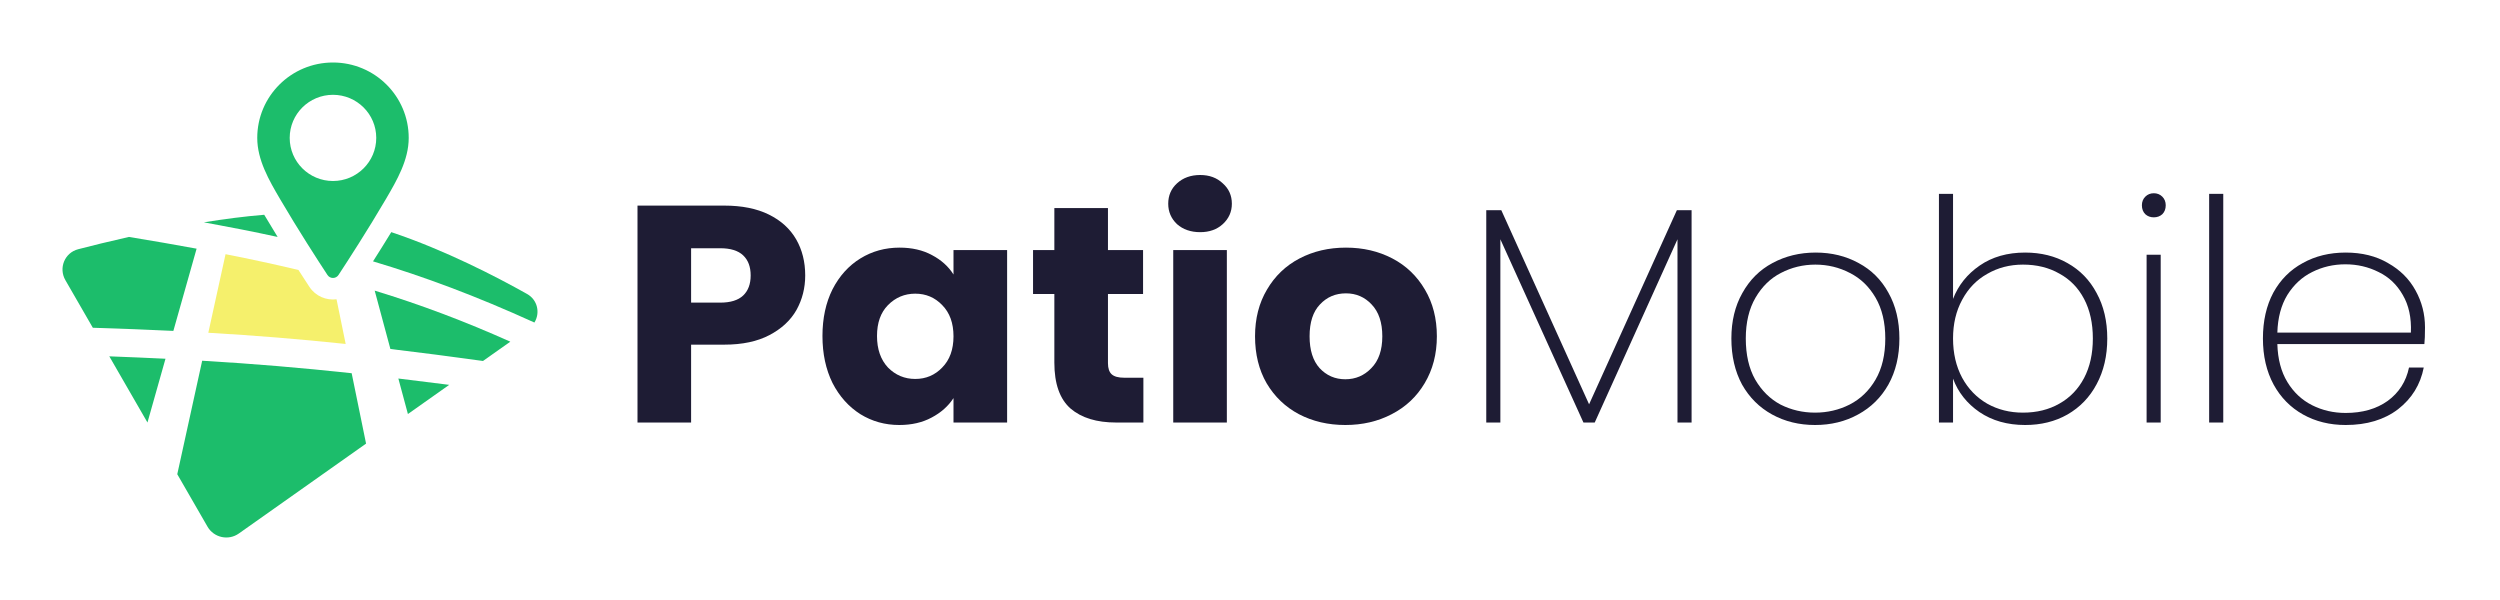
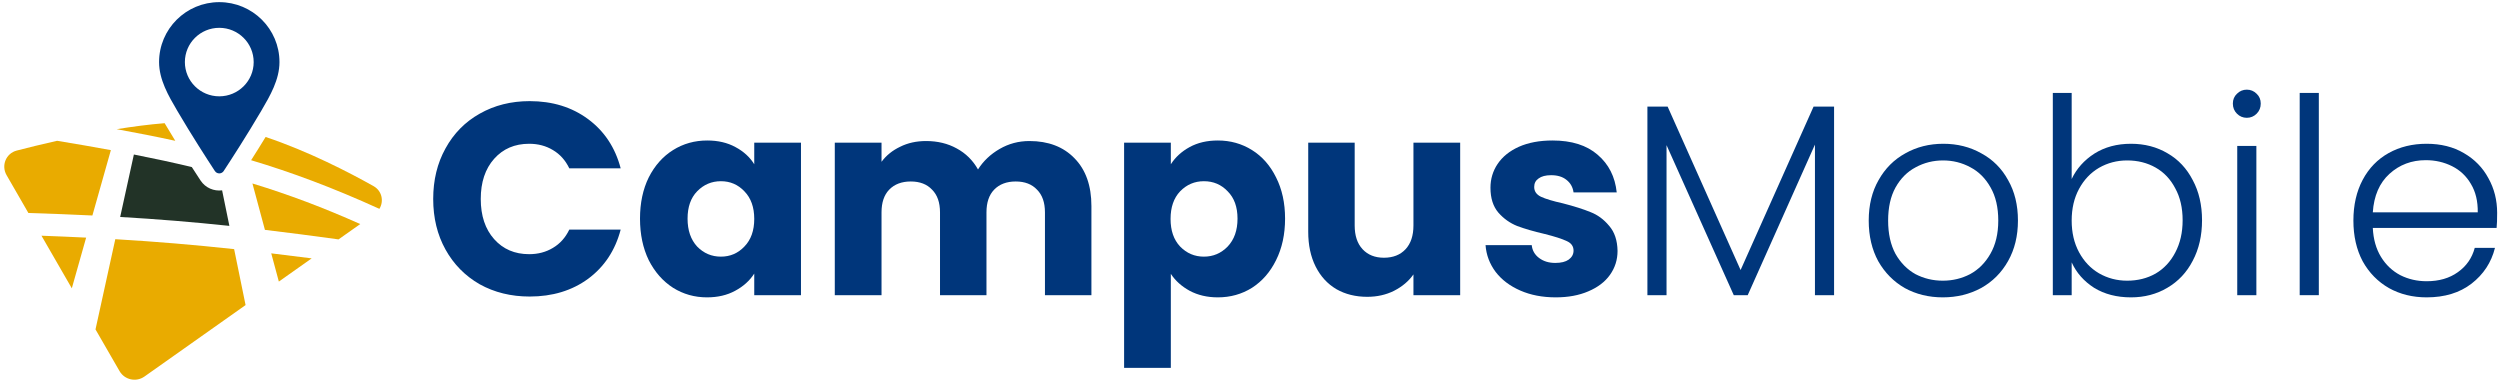
- <svg xmlns="http://www.w3.org/2000/svg" width="200" height="48" viewBox="0 0 200 48" fill="none">
-   <path d="M29.842 20.909C30.291 20.204 30.791 19.407 31.302 18.571C35.604 20.009 39.733 22.151 42.164 23.517C43.022 23.999 43.222 25.043 42.753 25.803C38.057 23.667 33.911 22.124 29.842 20.909Z" fill="#1CBD6B" />
-   <path d="M23.875 21.598C24.223 22.139 24.522 22.598 24.747 22.941C25.252 23.71 26.111 24.044 26.923 23.943L27.654 27.517C23.934 27.125 20.423 26.839 16.665 26.621L18.044 20.335C20.096 20.739 22.028 21.156 23.875 21.598Z" fill="#F5F06C" />
-   <path d="M21.138 17.182C21.494 17.783 21.857 18.381 22.211 18.956C20.305 18.54 18.354 18.158 16.312 17.785C17.929 17.524 19.569 17.309 21.138 17.182Z" fill="#1CBD6B" />
-   <path d="M6.254 19.938C7.317 19.662 8.719 19.313 10.316 18.955C12.218 19.267 14.016 19.578 15.728 19.894L13.869 26.472C11.839 26.374 9.713 26.292 7.426 26.22L5.231 22.413C4.673 21.444 5.169 20.22 6.254 19.938Z" fill="#1CBD6B" />
-   <path d="M11.797 33.801L8.745 28.507C10.31 28.565 11.8 28.628 13.239 28.699L11.797 33.801Z" fill="#1CBD6B" />
-   <path d="M16.602 42.134L14.182 37.937L16.174 28.858C20.295 29.102 24.087 29.422 28.133 29.857L29.285 35.488L19.105 42.682C18.272 43.27 17.11 43.016 16.602 42.134Z" fill="#1CBD6B" />
-   <path d="M35.936 30.788L32.633 33.122L31.868 30.282C33.178 30.438 34.528 30.606 35.936 30.788Z" fill="#1CBD6B" />
-   <path d="M40.825 27.334L38.639 28.878C35.983 28.511 33.546 28.194 31.232 27.919L29.975 23.25C33.659 24.375 37.15 25.692 40.825 27.334Z" fill="#1CBD6B" />
-   <path fill-rule="evenodd" clip-rule="evenodd" d="M26.638 14.48C28.55 14.48 30.1 12.936 30.1 11.032C30.1 9.129 28.55 7.585 26.638 7.585C24.726 7.585 23.176 9.129 23.176 11.032C23.176 12.936 24.726 14.48 26.638 14.48ZM26.196 21.997C26.405 22.317 26.871 22.317 27.081 21.997C27.837 20.846 29.435 18.377 30.869 15.93C31.762 14.406 32.697 12.797 32.697 11.032C32.697 7.701 29.984 5 26.638 5C23.292 5 20.58 7.701 20.58 11.032C20.58 12.797 21.515 14.406 22.408 15.93C23.842 18.377 25.44 20.846 26.196 21.997Z" fill="#1CBD6B" />
-   <path d="M64.417 22.035C64.417 23.04 64.183 23.963 63.715 24.803C63.247 25.628 62.528 26.295 61.558 26.806C60.588 27.317 59.385 27.572 57.947 27.572H55.288V33.802H51V16.448H57.947C59.351 16.448 60.538 16.686 61.508 17.164C62.478 17.642 63.205 18.302 63.69 19.142C64.175 19.983 64.417 20.947 64.417 22.035ZM57.621 24.21C58.44 24.21 59.05 24.021 59.452 23.642C59.853 23.262 60.053 22.727 60.053 22.035C60.053 21.342 59.853 20.807 59.452 20.428C59.05 20.049 58.44 19.859 57.621 19.859H55.288V24.21H57.621Z" fill="#1E1C34" />
-   <path d="M65.797 26.88C65.797 25.463 66.065 24.218 66.6 23.147C67.151 22.076 67.895 21.252 68.832 20.675C69.768 20.098 70.813 19.81 71.966 19.81C72.953 19.81 73.814 20.007 74.55 20.403C75.302 20.799 75.879 21.318 76.28 21.96V20.007H80.569V33.802H76.28V31.849C75.862 32.492 75.277 33.011 74.525 33.407C73.789 33.802 72.928 34 71.941 34C70.805 34 69.768 33.712 68.832 33.135C67.895 32.541 67.151 31.709 66.6 30.638C66.065 29.55 65.797 28.297 65.797 26.88ZM76.28 26.905C76.28 25.85 75.979 25.018 75.377 24.408C74.792 23.798 74.073 23.493 73.22 23.493C72.368 23.493 71.64 23.798 71.038 24.408C70.453 25.001 70.161 25.825 70.161 26.88C70.161 27.935 70.453 28.775 71.038 29.402C71.64 30.012 72.368 30.316 73.22 30.316C74.073 30.316 74.792 30.012 75.377 29.402C75.979 28.792 76.28 27.96 76.28 26.905Z" fill="#1E1C34" />
-   <path d="M91.471 30.218V33.802H89.289C87.734 33.802 86.522 33.431 85.652 32.69C84.783 31.932 84.348 30.704 84.348 29.006V23.518H82.643V20.007H84.348V16.645H88.637V20.007H91.445V23.518H88.637V29.056C88.637 29.468 88.737 29.764 88.938 29.946C89.138 30.127 89.472 30.218 89.941 30.218H91.471Z" fill="#1E1C34" />
-   <path d="M96.016 18.573C95.264 18.573 94.645 18.359 94.16 17.931C93.692 17.486 93.458 16.942 93.458 16.299C93.458 15.64 93.692 15.096 94.16 14.668C94.645 14.223 95.264 14 96.016 14C96.752 14 97.353 14.223 97.822 14.668C98.306 15.096 98.549 15.64 98.549 16.299C98.549 16.942 98.306 17.486 97.822 17.931C97.353 18.359 96.752 18.573 96.016 18.573ZM98.148 20.007V33.802H93.859V20.007H98.148Z" fill="#1E1C34" />
-   <path d="M107.626 34C106.255 34 105.017 33.712 103.914 33.135C102.827 32.558 101.966 31.734 101.331 30.663C100.712 29.591 100.403 28.339 100.403 26.905C100.403 25.487 100.72 24.243 101.356 23.172C101.991 22.084 102.861 21.252 103.964 20.675C105.067 20.098 106.305 19.81 107.676 19.81C109.047 19.81 110.284 20.098 111.387 20.675C112.491 21.252 113.36 22.084 113.996 23.172C114.631 24.243 114.949 25.487 114.949 26.905C114.949 28.322 114.622 29.575 113.97 30.663C113.335 31.734 112.457 32.558 111.337 33.135C110.234 33.712 108.996 34 107.626 34ZM107.626 30.341C108.445 30.341 109.139 30.044 109.707 29.451C110.292 28.858 110.585 28.009 110.585 26.905C110.585 25.801 110.301 24.952 109.732 24.358C109.18 23.765 108.495 23.468 107.676 23.468C106.84 23.468 106.146 23.765 105.594 24.358C105.042 24.935 104.767 25.784 104.767 26.905C104.767 28.009 105.034 28.858 105.569 29.451C106.121 30.044 106.806 30.341 107.626 30.341Z" fill="#1E1C34" />
-   <path d="M135.327 16.818V33.802H134.199V19.142L127.578 33.802H126.675L120.029 19.142V33.802H118.901V16.818H120.105L127.127 32.344L134.149 16.818H135.327Z" fill="#1E1C34" />
-   <path d="M145.206 34C143.935 34 142.79 33.72 141.77 33.16C140.75 32.599 139.948 31.8 139.362 30.761C138.794 29.707 138.51 28.479 138.51 27.078C138.51 25.693 138.802 24.482 139.388 23.444C139.973 22.389 140.775 21.59 141.795 21.046C142.832 20.485 143.985 20.205 145.256 20.205C146.527 20.205 147.672 20.485 148.692 21.046C149.712 21.59 150.506 22.381 151.074 23.419C151.659 24.457 151.952 25.677 151.952 27.078C151.952 28.479 151.659 29.707 151.074 30.761C150.489 31.8 149.678 32.599 148.642 33.16C147.622 33.72 146.476 34 145.206 34ZM145.206 33.011C146.192 33.011 147.112 32.797 147.964 32.368C148.834 31.923 149.528 31.256 150.046 30.366C150.564 29.476 150.823 28.38 150.823 27.078C150.823 25.792 150.564 24.705 150.046 23.815C149.528 22.925 148.842 22.265 147.99 21.837C147.137 21.392 146.217 21.169 145.231 21.169C144.244 21.169 143.325 21.392 142.472 21.837C141.636 22.265 140.959 22.925 140.441 23.815C139.923 24.705 139.663 25.792 139.663 27.078C139.663 28.38 139.914 29.476 140.416 30.366C140.934 31.256 141.611 31.923 142.447 32.368C143.3 32.797 144.219 33.011 145.206 33.011Z" fill="#1E1C34" />
-   <path d="M156.243 23.913C156.661 22.826 157.372 21.936 158.375 21.244C159.378 20.551 160.59 20.205 162.011 20.205C163.282 20.205 164.411 20.485 165.397 21.046C166.4 21.606 167.178 22.405 167.729 23.444C168.298 24.482 168.582 25.693 168.582 27.078C168.582 28.462 168.298 29.682 167.729 30.737C167.178 31.775 166.4 32.583 165.397 33.16C164.411 33.72 163.282 34 162.011 34C160.59 34 159.37 33.654 158.35 32.962C157.347 32.27 156.645 31.38 156.243 30.292V33.802H155.115V15.508H156.243V23.913ZM167.428 27.078C167.428 25.858 167.194 24.803 166.726 23.913C166.258 23.023 165.598 22.348 164.745 21.886C163.909 21.408 162.939 21.169 161.836 21.169C160.783 21.169 159.83 21.417 158.977 21.911C158.124 22.389 157.455 23.081 156.971 23.988C156.486 24.878 156.243 25.908 156.243 27.078C156.243 28.265 156.486 29.311 156.971 30.218C157.455 31.108 158.124 31.8 158.977 32.294C159.83 32.772 160.783 33.011 161.836 33.011C162.939 33.011 163.909 32.772 164.745 32.294C165.598 31.816 166.258 31.132 166.726 30.242C167.194 29.352 167.428 28.297 167.428 27.078Z" fill="#1E1C34" />
-   <path d="M172.305 17.387C172.037 17.387 171.811 17.305 171.628 17.14C171.444 16.958 171.352 16.719 171.352 16.423C171.352 16.143 171.444 15.912 171.628 15.73C171.811 15.549 172.037 15.459 172.305 15.459C172.572 15.459 172.798 15.549 172.982 15.73C173.166 15.912 173.258 16.143 173.258 16.423C173.258 16.719 173.166 16.958 172.982 17.14C172.798 17.305 172.572 17.387 172.305 17.387ZM172.856 20.378V33.802H171.728V20.378H172.856Z" fill="#1E1C34" />
-   <path d="M177.861 15.508V33.802H176.732V15.508H177.861Z" fill="#1E1C34" />
-   <path d="M194 26.188C194 26.781 193.983 27.226 193.95 27.523H182.188C182.221 28.726 182.489 29.74 182.99 30.564C183.492 31.388 184.152 32.006 184.972 32.418C185.791 32.83 186.685 33.036 187.655 33.036C188.993 33.036 190.113 32.715 191.016 32.072C191.918 31.412 192.487 30.523 192.721 29.402H193.9C193.632 30.77 192.947 31.882 191.843 32.739C190.74 33.58 189.344 34 187.655 34C186.384 34 185.247 33.72 184.244 33.16C183.241 32.599 182.455 31.8 181.887 30.761C181.318 29.707 181.034 28.479 181.034 27.078C181.034 25.677 181.31 24.457 181.862 23.419C182.43 22.381 183.216 21.59 184.219 21.046C185.222 20.485 186.368 20.205 187.655 20.205C188.959 20.205 190.088 20.485 191.041 21.046C192.01 21.59 192.746 22.323 193.248 23.246C193.749 24.152 194 25.133 194 26.188ZM192.871 26.608C192.922 25.422 192.704 24.416 192.219 23.592C191.751 22.768 191.108 22.158 190.288 21.763C189.469 21.351 188.583 21.145 187.63 21.145C186.677 21.145 185.791 21.351 184.972 21.763C184.169 22.158 183.509 22.768 182.99 23.592C182.489 24.416 182.221 25.422 182.188 26.608H192.871Z" fill="#1E1C34" />
+ <svg xmlns="http://www.w3.org/2000/svg" width="270" height="41" viewBox="0 0 270 41" fill="none">
+   <path d="M27.12 17.303C27.602 16.547 28.139 15.691 28.686 14.794C33.303 16.337 37.735 18.636 40.343 20.102C41.263 20.619 41.478 21.739 40.975 22.555C35.935 20.263 31.486 18.607 27.12 17.303Z" fill="#E9AB00" />
+   <path d="M20.716 18.043C21.09 18.623 21.411 19.116 21.652 19.483C22.194 20.309 23.116 20.667 23.988 20.558L24.773 24.395C20.78 23.974 17.012 23.667 12.979 23.432L14.459 16.687C16.662 17.12 18.734 17.568 20.716 18.043Z" fill="#223327" />
+   <path d="M17.78 13.304C18.162 13.949 18.551 14.59 18.931 15.208C16.886 14.761 14.792 14.351 12.601 13.951C14.336 13.671 16.096 13.44 17.78 13.304Z" fill="#E9AB00" />
+   <path d="M1.807 16.261C2.948 15.964 4.452 15.591 6.166 15.206C8.208 15.541 10.137 15.875 11.974 16.214L9.979 23.273C7.8 23.168 5.519 23.079 3.065 23.002L0.71 18.916C0.111 17.878 0.643 16.563 1.807 16.261Z" fill="#E9AB00" />
+   <path d="M7.756 31.137L4.48 25.457C6.159 25.518 7.759 25.587 9.303 25.663L7.756 31.137Z" fill="#E9AB00" />
+   <path d="M12.912 40.08L10.314 35.576L12.452 25.833C16.875 26.095 20.944 26.438 25.286 26.905L26.522 32.948L15.598 40.668C14.704 41.299 13.457 41.027 12.912 40.08Z" fill="#E9AB00" />
+   <path d="M33.66 27.904L30.115 30.409L29.294 27.361C30.7 27.529 32.149 27.709 33.66 27.904Z" fill="#E9AB00" />
+   <path d="M38.906 24.198L36.56 25.855C33.71 25.461 31.095 25.121 28.612 24.826L27.263 19.815C31.216 21.022 34.962 22.436 38.906 24.198Z" fill="#E9AB00" />
+   <path fill-rule="evenodd" clip-rule="evenodd" d="M23.682 10.403C25.733 10.403 27.397 8.747 27.397 6.704C27.397 4.661 25.733 3.005 23.682 3.005C21.63 3.005 19.967 4.661 19.967 6.704C19.967 8.747 21.63 10.403 23.682 10.403ZM23.207 18.471C23.432 18.813 23.932 18.813 24.157 18.471C24.968 17.235 26.683 14.586 28.222 11.96C29.18 10.325 30.183 8.598 30.183 6.704C30.183 3.129 27.272 0.231 23.682 0.231C20.091 0.231 17.18 3.129 17.18 6.704C17.18 8.598 18.183 10.325 19.142 11.96C20.681 14.586 22.396 17.235 23.207 18.471Z" fill="#00367B" />
+   <path d="M46.786 21.489C46.786 19.443 47.228 17.623 48.114 16.029C48.999 14.415 50.229 13.166 51.803 12.28C53.397 11.375 55.198 10.922 57.205 10.922C59.665 10.922 61.77 11.572 63.521 12.87C65.273 14.169 66.443 15.94 67.034 18.183H61.485C61.072 17.318 60.481 16.658 59.714 16.206C58.966 15.753 58.11 15.527 57.146 15.527C55.591 15.527 54.332 16.068 53.368 17.15C52.404 18.233 51.922 19.679 51.922 21.489C51.922 23.299 52.404 24.746 53.368 25.828C54.332 26.91 55.591 27.451 57.146 27.451C58.11 27.451 58.966 27.225 59.714 26.773C60.481 26.32 61.072 25.661 61.485 24.795H67.034C66.443 27.038 65.273 28.809 63.521 30.108C61.77 31.387 59.665 32.026 57.205 32.026C55.198 32.026 53.397 31.584 51.803 30.698C50.229 29.793 48.999 28.544 48.114 26.95C47.228 25.356 46.786 23.536 46.786 21.489Z" fill="#00367B" />
+   <path d="M69.121 23.614C69.121 21.922 69.436 20.436 70.066 19.157C70.715 17.878 71.591 16.895 72.692 16.206C73.794 15.517 75.024 15.173 76.382 15.173C77.543 15.173 78.556 15.409 79.422 15.881C80.308 16.353 80.987 16.973 81.459 17.741V15.409H86.506V31.879H81.459V29.547C80.967 30.314 80.278 30.934 79.393 31.407C78.527 31.879 77.513 32.115 76.353 32.115C75.014 32.115 73.794 31.77 72.692 31.082C71.591 30.373 70.715 29.38 70.066 28.101C69.436 26.802 69.121 25.306 69.121 23.614ZM81.459 23.644C81.459 22.384 81.105 21.391 80.396 20.663C79.707 19.935 78.861 19.571 77.858 19.571C76.854 19.571 75.998 19.935 75.29 20.663C74.601 21.371 74.257 22.355 74.257 23.614C74.257 24.874 74.601 25.877 75.29 26.625C75.998 27.353 76.854 27.717 77.858 27.717C78.861 27.717 79.707 27.353 80.396 26.625C81.105 25.897 81.459 24.903 81.459 23.644Z" fill="#00367B" />
+   <path d="M111.173 15.232C113.219 15.232 114.843 15.852 116.043 17.091C117.263 18.331 117.873 20.053 117.873 22.257V31.879H112.855V22.935C112.855 21.873 112.57 21.056 111.999 20.486C111.448 19.895 110.681 19.6 109.697 19.6C108.713 19.6 107.936 19.895 107.365 20.486C106.814 21.056 106.539 21.873 106.539 22.935V31.879H101.521V22.935C101.521 21.873 101.236 21.056 100.665 20.486C100.114 19.895 99.347 19.6 98.363 19.6C97.379 19.6 96.602 19.895 96.031 20.486C95.48 21.056 95.205 21.873 95.205 22.935V31.879H90.157V15.409H95.205V17.475C95.716 16.786 96.385 16.245 97.212 15.852C98.038 15.438 98.973 15.232 100.016 15.232C101.255 15.232 102.357 15.497 103.322 16.029C104.305 16.56 105.073 17.318 105.624 18.301C106.194 17.396 106.972 16.658 107.956 16.088C108.939 15.517 110.012 15.232 111.173 15.232Z" fill="#00367B" />
+   <path d="M126.45 17.741C126.942 16.973 127.621 16.353 128.487 15.881C129.352 15.409 130.366 15.173 131.527 15.173C132.885 15.173 134.114 15.517 135.216 16.206C136.318 16.895 137.184 17.878 137.814 19.157C138.463 20.436 138.788 21.922 138.788 23.614C138.788 25.306 138.463 26.802 137.814 28.101C137.184 29.38 136.318 30.373 135.216 31.082C134.114 31.77 132.885 32.115 131.527 32.115C130.386 32.115 129.372 31.879 128.487 31.407C127.621 30.934 126.942 30.324 126.45 29.576V39.73H121.403V15.409H126.45V17.741ZM133.652 23.614C133.652 22.355 133.298 21.371 132.589 20.663C131.901 19.935 131.045 19.571 130.021 19.571C129.018 19.571 128.162 19.935 127.454 20.663C126.765 21.391 126.421 22.384 126.421 23.644C126.421 24.903 126.765 25.897 127.454 26.625C128.162 27.353 129.018 27.717 130.021 27.717C131.025 27.717 131.881 27.353 132.589 26.625C133.298 25.877 133.652 24.874 133.652 23.614Z" fill="#00367B" />
+   <path d="M157.699 15.409V31.879H152.652V29.636C152.14 30.364 151.442 30.954 150.556 31.407C149.69 31.839 148.726 32.056 147.663 32.056C146.404 32.056 145.292 31.78 144.328 31.229C143.364 30.659 142.616 29.842 142.085 28.78C141.554 27.717 141.288 26.468 141.288 25.031V15.409H146.306V24.352C146.306 25.454 146.591 26.31 147.162 26.92C147.732 27.53 148.5 27.835 149.464 27.835C150.448 27.835 151.225 27.53 151.796 26.92C152.366 26.31 152.652 25.454 152.652 24.352V15.409H157.699Z" fill="#00367B" />
+   <path d="M168.024 32.115C166.588 32.115 165.309 31.869 164.187 31.377C163.066 30.885 162.18 30.216 161.531 29.37C160.882 28.504 160.518 27.54 160.439 26.477H165.427C165.486 27.048 165.752 27.51 166.224 27.865C166.696 28.219 167.277 28.396 167.965 28.396C168.595 28.396 169.077 28.278 169.412 28.042C169.766 27.786 169.943 27.461 169.943 27.068C169.943 26.595 169.697 26.251 169.205 26.035C168.713 25.799 167.916 25.543 166.814 25.267C165.634 24.992 164.65 24.706 163.863 24.411C163.076 24.096 162.397 23.614 161.826 22.965C161.255 22.296 160.97 21.401 160.97 20.279C160.97 19.334 161.226 18.479 161.738 17.711C162.269 16.924 163.036 16.304 164.04 15.852C165.063 15.399 166.273 15.173 167.67 15.173C169.736 15.173 171.36 15.684 172.54 16.708C173.741 17.731 174.429 19.088 174.606 20.781H169.943C169.864 20.21 169.608 19.758 169.176 19.423C168.762 19.088 168.211 18.921 167.523 18.921C166.932 18.921 166.48 19.039 166.165 19.275C165.85 19.492 165.693 19.797 165.693 20.19C165.693 20.663 165.939 21.017 166.431 21.253C166.942 21.489 167.729 21.725 168.792 21.961C170.012 22.276 171.006 22.591 171.773 22.906C172.54 23.201 173.209 23.693 173.78 24.382C174.37 25.051 174.675 25.956 174.695 27.097C174.695 28.061 174.42 28.927 173.869 29.695C173.337 30.442 172.56 31.033 171.537 31.465C170.533 31.898 169.362 32.115 168.024 32.115Z" fill="#00367B" />
+   <path d="M198.08 11.513V31.879H196.014V15.616L188.753 31.879H187.247L179.986 15.675V31.879H177.92V11.513H180.104L187.985 29.163L195.866 11.513H198.08Z" fill="#00367B" />
+   <path d="M209.821 32.115C208.306 32.115 206.938 31.78 205.718 31.111C204.518 30.423 203.564 29.459 202.855 28.219C202.167 26.959 201.822 25.494 201.822 23.821C201.822 22.148 202.176 20.692 202.885 19.453C203.593 18.193 204.557 17.229 205.777 16.56C206.997 15.871 208.365 15.527 209.88 15.527C211.395 15.527 212.763 15.871 213.983 16.56C215.222 17.229 216.187 18.193 216.875 19.453C217.584 20.692 217.938 22.148 217.938 23.821C217.938 25.474 217.584 26.93 216.875 28.189C216.167 29.449 215.193 30.423 213.953 31.111C212.714 31.78 211.336 32.115 209.821 32.115ZM209.821 30.314C210.884 30.314 211.867 30.078 212.773 29.606C213.678 29.114 214.406 28.386 214.957 27.422C215.527 26.438 215.813 25.238 215.813 23.821C215.813 22.404 215.537 21.214 214.986 20.25C214.435 19.266 213.707 18.538 212.802 18.065C211.897 17.573 210.913 17.327 209.851 17.327C208.788 17.327 207.804 17.573 206.899 18.065C205.994 18.538 205.266 19.266 204.715 20.25C204.183 21.214 203.918 22.404 203.918 23.821C203.918 25.238 204.183 26.438 204.715 27.422C205.266 28.386 205.984 29.114 206.869 29.606C207.775 30.078 208.758 30.314 209.821 30.314Z" fill="#00367B" />
+   <path d="M223.741 19.334C224.272 18.213 225.089 17.298 226.191 16.59C227.312 15.881 228.631 15.527 230.146 15.527C231.622 15.527 232.94 15.871 234.101 16.56C235.262 17.229 236.167 18.193 236.816 19.453C237.485 20.692 237.82 22.139 237.82 23.791C237.82 25.444 237.485 26.9 236.816 28.16C236.167 29.419 235.252 30.393 234.071 31.082C232.91 31.77 231.602 32.115 230.146 32.115C228.611 32.115 227.283 31.77 226.161 31.082C225.059 30.373 224.252 29.459 223.741 28.337V31.879H221.704V10.037H223.741V19.334ZM235.724 23.791C235.724 22.453 235.459 21.302 234.927 20.338C234.416 19.354 233.707 18.606 232.802 18.095C231.897 17.583 230.874 17.327 229.733 17.327C228.631 17.327 227.617 17.593 226.692 18.124C225.787 18.656 225.069 19.413 224.538 20.397C224.006 21.381 223.741 22.522 223.741 23.821C223.741 25.12 224.006 26.261 224.538 27.245C225.069 28.229 225.787 28.986 226.692 29.517C227.617 30.049 228.631 30.314 229.733 30.314C230.874 30.314 231.897 30.059 232.802 29.547C233.707 29.016 234.416 28.258 234.927 27.274C235.459 26.271 235.724 25.11 235.724 23.791Z" fill="#00367B" />
+   <path d="M242.655 12.723C242.242 12.723 241.887 12.575 241.592 12.28C241.297 11.985 241.149 11.621 241.149 11.188C241.149 10.755 241.297 10.401 241.592 10.126C241.887 9.83 242.242 9.683 242.655 9.683C243.068 9.683 243.422 9.83 243.717 10.126C244.012 10.401 244.16 10.755 244.16 11.188C244.16 11.621 244.012 11.985 243.717 12.28C243.422 12.575 243.068 12.723 242.655 12.723ZM243.688 15.763V31.879H241.622V15.763H243.688Z" fill="#00367B" />
+   <path d="M250.433 10.037V31.879H248.367V10.037H250.433Z" fill="#00367B" />
+   <path d="M269.692 22.994C269.692 23.703 269.673 24.244 269.633 24.618H256.263C256.322 25.838 256.617 26.881 257.148 27.747C257.679 28.612 258.378 29.271 259.244 29.724C260.109 30.157 261.054 30.373 262.077 30.373C263.415 30.373 264.537 30.049 265.442 29.399C266.367 28.75 266.977 27.874 267.272 26.773H269.456C269.063 28.347 268.216 29.636 266.918 30.639C265.639 31.623 264.025 32.115 262.077 32.115C260.562 32.115 259.204 31.78 258.004 31.111C256.804 30.423 255.859 29.459 255.17 28.219C254.501 26.959 254.167 25.494 254.167 23.821C254.167 22.148 254.501 20.682 255.17 19.423C255.839 18.164 256.774 17.2 257.974 16.53C259.175 15.861 260.542 15.527 262.077 15.527C263.612 15.527 264.95 15.861 266.091 16.53C267.252 17.2 268.138 18.105 268.748 19.246C269.377 20.367 269.692 21.617 269.692 22.994ZM267.597 22.935C267.616 21.735 267.37 20.712 266.859 19.866C266.367 19.02 265.688 18.38 264.822 17.947C263.956 17.514 263.012 17.298 261.989 17.298C260.454 17.298 259.145 17.79 258.063 18.774C256.981 19.758 256.381 21.145 256.263 22.935H267.597Z" fill="#00367B" />
</svg>
